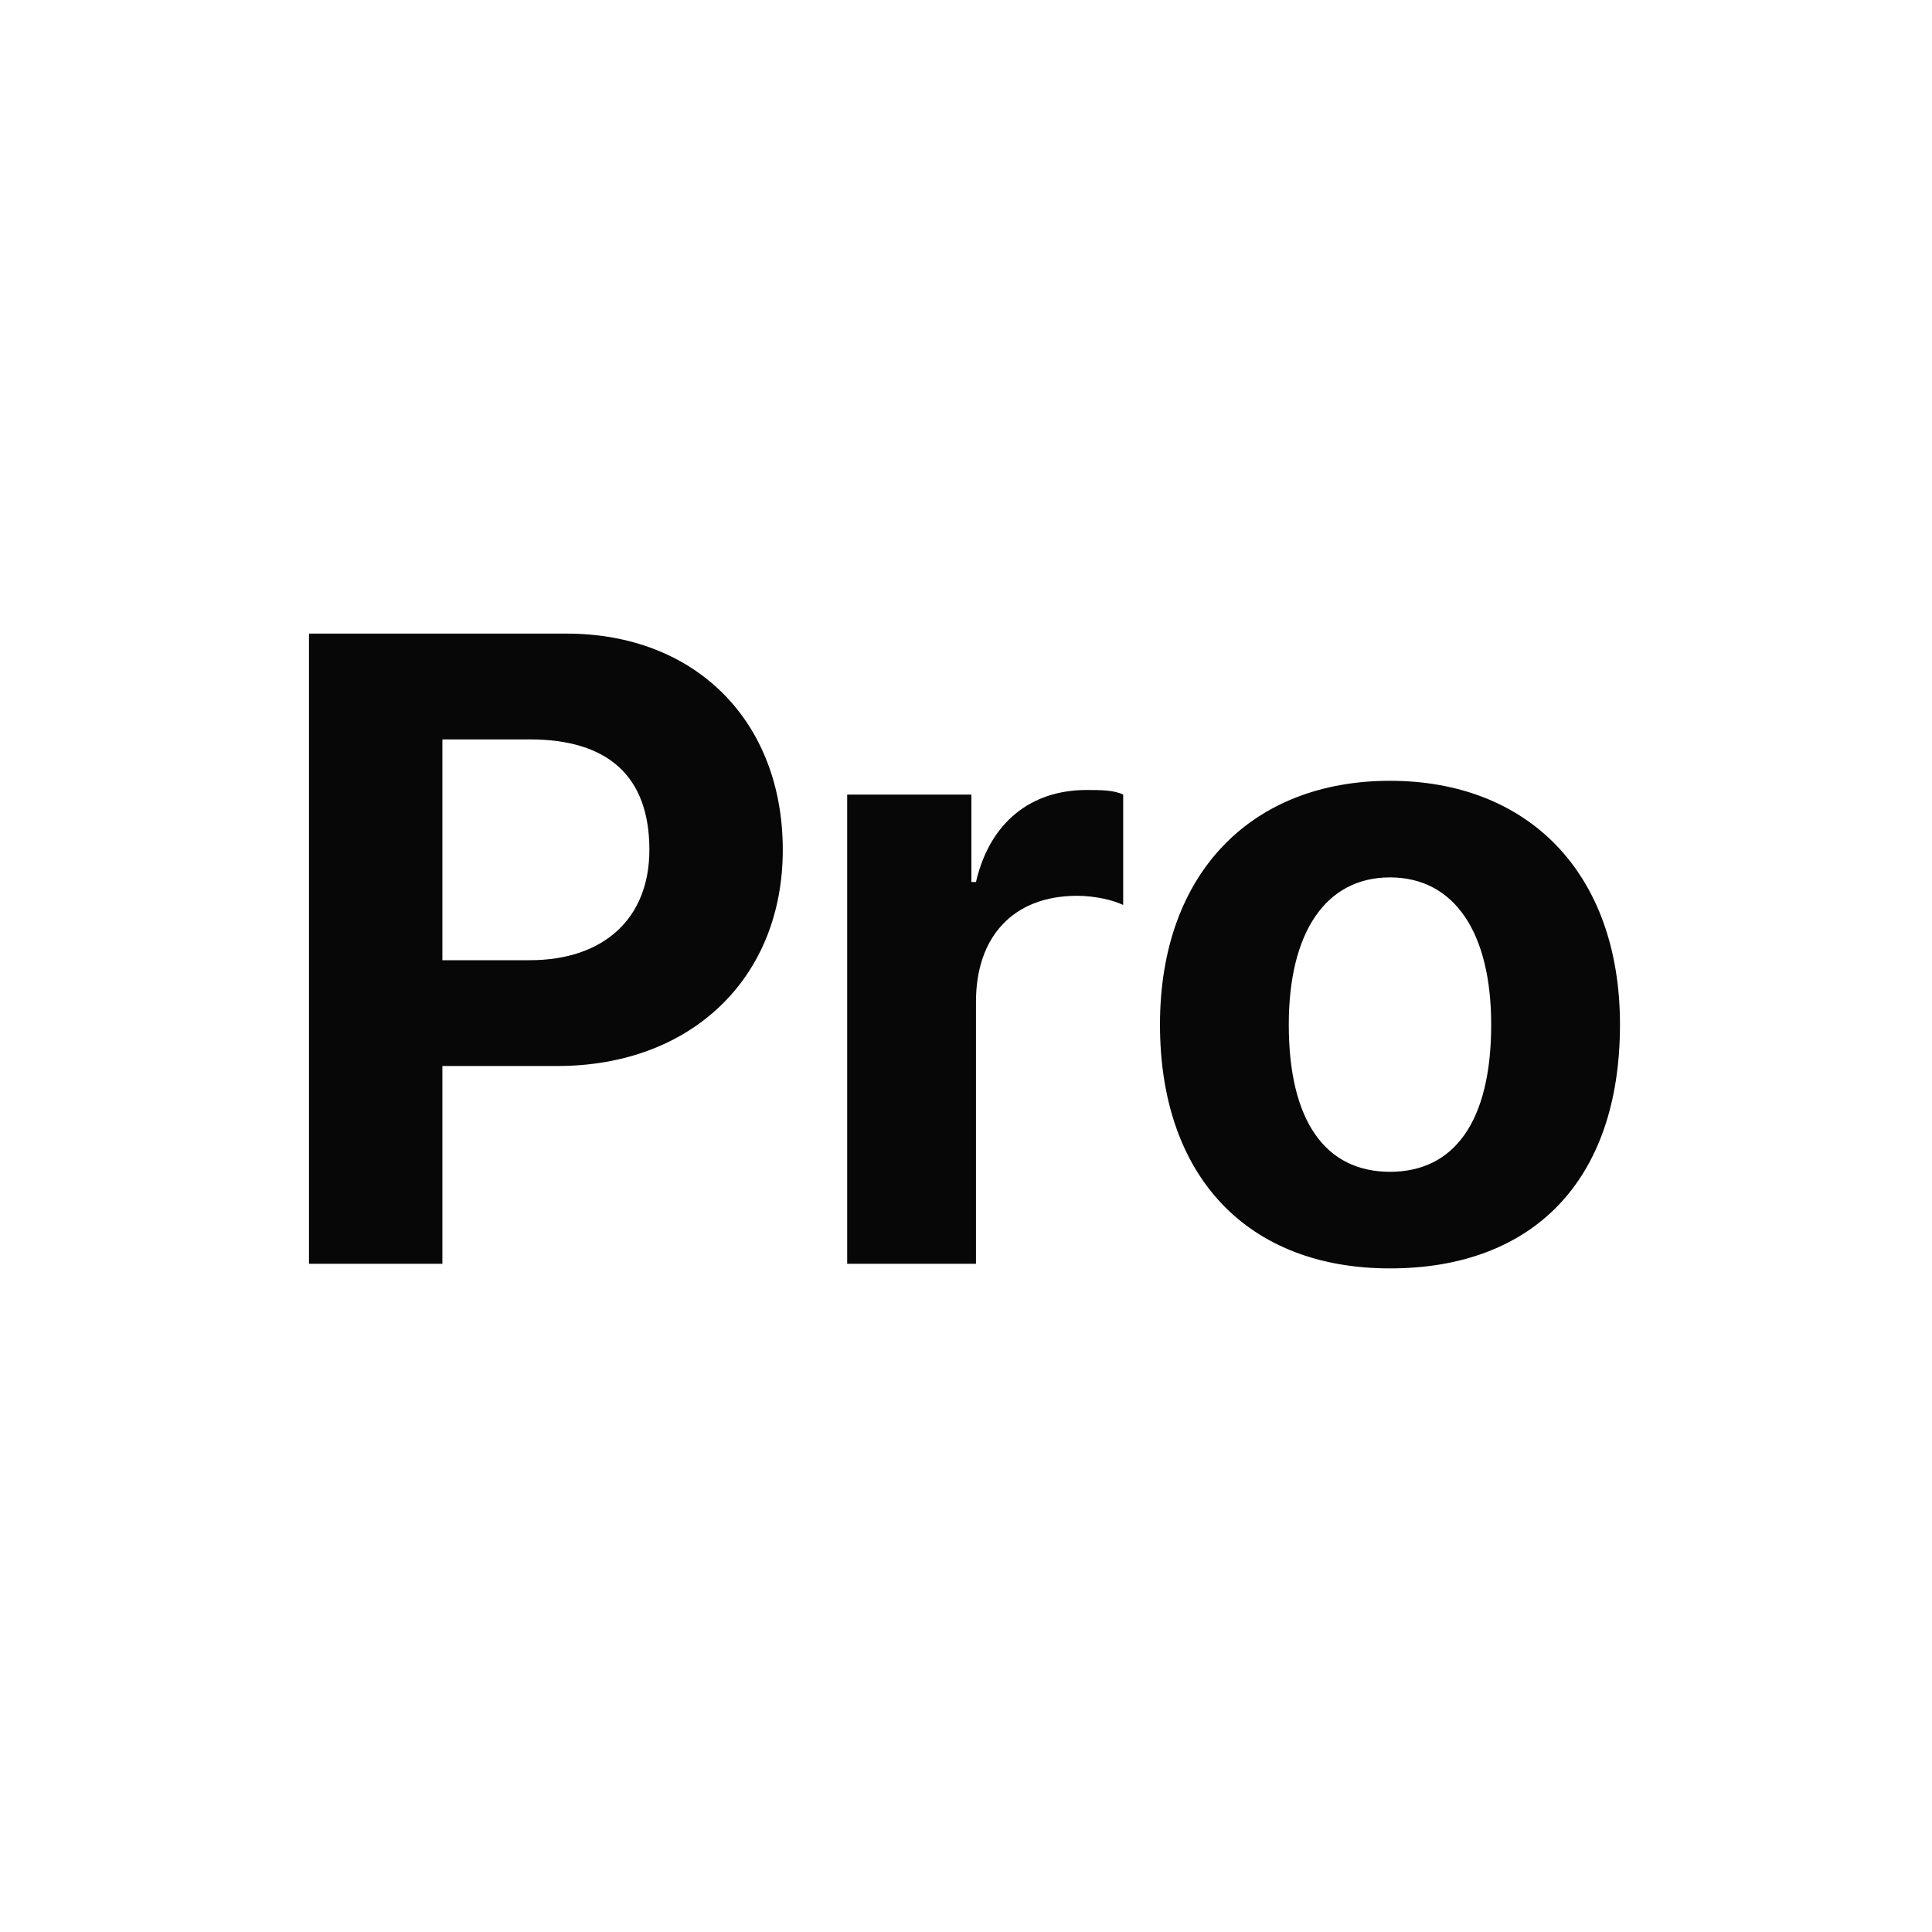
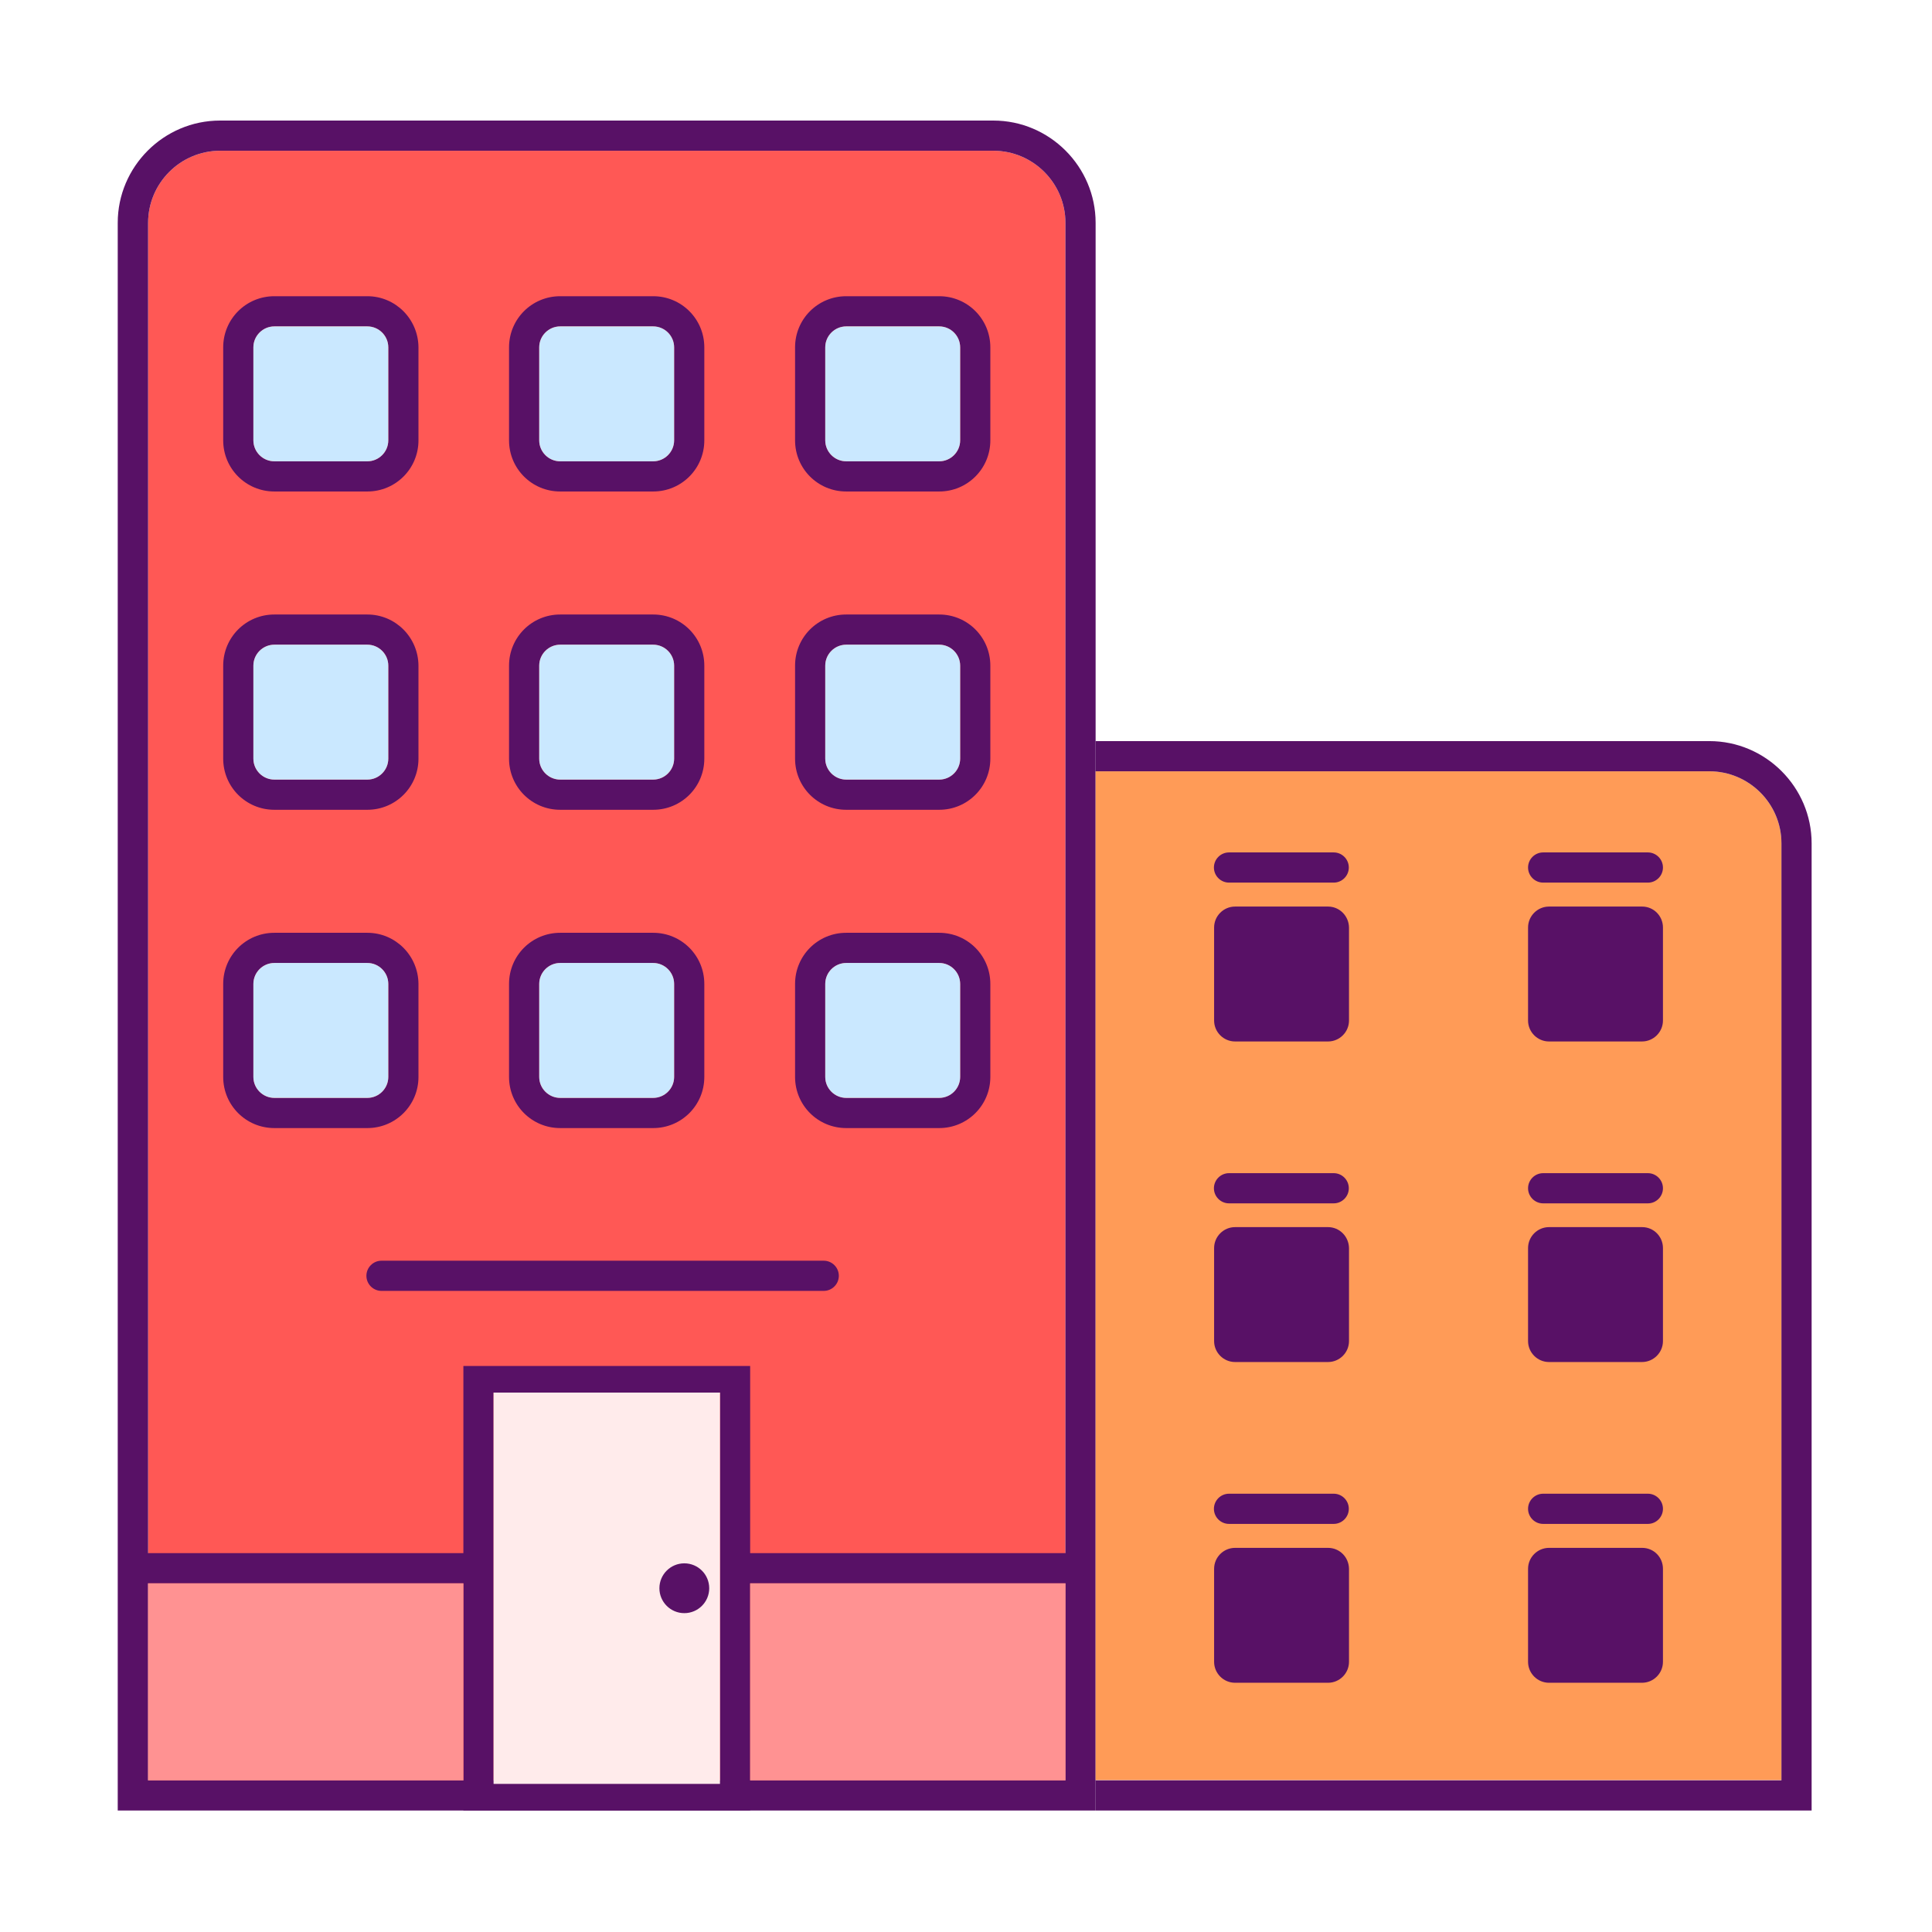
- <svg xmlns="http://www.w3.org/2000/svg" width="42" height="42">
-   <g>
-     <path fill="#070707" d="m6.717,13.774l5.6,0c2.8,0 4.7,1.9 4.7,4.7c0,2.8 -2,4.7 -4.9,4.7l-2.5,0l0,4.3l-2.9,0l0,-13.7zm2.9,2.2l0,4.9l1.9,0c1.6,0 2.6,-0.9 2.6,-2.4c0,-1.6 -0.9,-2.4 -2.6,-2.4l-1.9,0l0,-0.1zm8.9,11.5l2.7,0l0,-5.7c0,-1.4 0.8,-2.3 2.2,-2.3c0.4,0 0.8,0.1 1,0.2l0,-2.4c-0.2,-0.1 -0.5,-0.1 -0.8,-0.1c-1.2,0 -2.1,0.7 -2.4,2l-0.1,0l0,-1.9l-2.7,0l0,10.2l0.1,0zm11.7,0.1c-3.1,0 -5,-2 -5,-5.3c0,-3.3 2,-5.3 5,-5.3s5,2 5,5.3c0,3.4 -1.9,5.3 -5,5.3zm0,-2.1c1.4,0 2.2,-1.1 2.2,-3.2c0,-2 -0.8,-3.2 -2.2,-3.2c-1.4,0 -2.2,1.2 -2.2,3.2c0,2.1 0.8,3.2 2.2,3.2z" class="st0" id="Ant-Design-Pro" />
-   </g>
+ <svg xmlns="http://www.w3.org/2000/svg" t="1618204755820" class="icon" viewBox="0 0 1024 1024" version="1.1" p-id="1815" width="200" height="200">
+   <defs>
+     <style type="text/css" />
+   </defs>
+   <path d="M526.5 79.9c21 0 38.2 17.1 38.2 38.2v825.5H78.5V118.1c0-21 17.1-38.2 38.2-38.2h409.8" fill="#FF5855" p-id="1816" />
+   <path d="M526.5 79.9c21 0 38.2 17.1 38.2 38.2v825.5H78.5V118.1c0-21 17.1-38.2 38.2-38.2h409.8m0-16H116.6c-29.8 0-54.2 24.4-54.2 54.2v841.5h518.3V118.1c0-29.8-24.4-54.2-54.2-54.2z" fill="#581166" p-id="1817" />
+   <path d="M381.6 738.1v207.4h-120V738.1h120m16-14.1h-152v235.6h152V724z" fill="#581166" p-id="1818" />
+   <path d="M381.6 738.1v207.4h-120V738.1h120" fill="#FFEBEB" p-id="1819" />
+   <path d="M194.7 173c6.1 0 11.1 5 11.1 11.1v49.3c0 6.1-5 11.1-11.1 11.1h-49.3c-6.1 0-11.1-5-11.1-11.1v-49.3c0-6.1 5-11.1 11.1-11.1h49.3m0-16h-49.3c-15 0-27.1 12.1-27.1 27.1v49.3c0 15 12.1 27.1 27.1 27.1h49.3c15 0 27.1-12.1 27.1-27.1v-49.3c-0.1-15-12.2-27.1-27.1-27.1z" fill="#581166" p-id="1820" />
+   <path d="M194.7 173c6.1 0 11.1 5 11.1 11.1v49.3c0 6.1-5 11.1-11.1 11.1h-49.3c-6.1 0-11.1-5-11.1-11.1v-49.3c0-6.1 5-11.1 11.1-11.1h49.3" fill="#CAE8FF" p-id="1821" />
+   <path d="M346.2 173c6.1 0 11.1 5 11.1 11.1v49.3c0 6.1-5 11.1-11.1 11.1h-49.3c-6.1 0-11.1-5-11.1-11.1v-49.3c0-6.1 5-11.1 11.1-11.1h49.3m0-16h-49.3c-15 0-27.1 12.1-27.1 27.1v49.3c0 15 12.1 27.1 27.1 27.1h49.3c15 0 27.1-12.1 27.1-27.1v-49.3c0-15-12.1-27.1-27.1-27.1z" fill="#581166" p-id="1822" />
+   <path d="M346.2 173c6.1 0 11.1 5 11.1 11.1v49.3c0 6.1-5 11.1-11.1 11.1h-49.3c-6.1 0-11.1-5-11.1-11.1v-49.3c0-6.1 5-11.1 11.1-11.1h49.3" fill="#CAE8FF" p-id="1823" />
+   <path d="M497.8 173c6.1 0 11.1 5 11.1 11.1v49.3c0 6.1-5 11.1-11.1 11.1h-49.3c-6.1 0-11.1-5-11.1-11.1v-49.3c0-6.1 5-11.1 11.1-11.1h49.3m0-16h-49.3c-15 0-27.1 12.1-27.1 27.1v49.3c0 15 12.1 27.1 27.1 27.1h49.3c15 0 27.1-12.1 27.1-27.1v-49.3c0-15-12.1-27.1-27.1-27.1z" fill="#581166" p-id="1824" />
+   <path d="M497.8 173c6.1 0 11.1 5 11.1 11.1v49.3c0 6.1-5 11.1-11.1 11.1h-49.3c-6.1 0-11.1-5-11.1-11.1v-49.3c0-6.1 5-11.1 11.1-11.1h49.3" fill="#CAE8FF" p-id="1825" />
+   <path d="M194.7 341.7c6.1 0 11.1 5 11.1 11.1v49.3c0 6.1-5 11.1-11.1 11.1h-49.3c-6.1 0-11.1-5-11.1-11.1v-49.3c0-6.1 5-11.1 11.1-11.1h49.3m0-16h-49.3c-15 0-27.1 12.1-27.1 27.1v49.3c0 15 12.1 27.1 27.1 27.1h49.3c15 0 27.1-12.1 27.1-27.1v-49.3c-0.1-15-12.2-27.1-27.1-27.1z" fill="#581166" p-id="1826" />
+   <path d="M194.7 341.7c6.1 0 11.1 5 11.1 11.1v49.3c0 6.1-5 11.1-11.1 11.1h-49.3c-6.1 0-11.1-5-11.1-11.1v-49.3c0-6.1 5-11.1 11.1-11.1h49.3" fill="#CAE8FF" p-id="1827" />
+   <path d="M346.2 341.7c6.1 0 11.1 5 11.1 11.1v49.3c0 6.1-5 11.1-11.1 11.1h-49.3c-6.1 0-11.1-5-11.1-11.1v-49.3c0-6.1 5-11.1 11.1-11.1h49.3m0-16h-49.3c-15 0-27.1 12.1-27.1 27.1v49.3c0 15 12.1 27.1 27.1 27.1h49.3c15 0 27.1-12.1 27.1-27.1v-49.3c0-15-12.1-27.1-27.1-27.1z" fill="#581166" p-id="1828" />
+   <path d="M346.2 341.7c6.1 0 11.1 5 11.1 11.1v49.3c0 6.1-5 11.1-11.1 11.1h-49.3c-6.1 0-11.1-5-11.1-11.1v-49.3c0-6.1 5-11.1 11.1-11.1h49.3" fill="#CAE8FF" p-id="1829" />
+   <path d="M497.8 341.7c6.1 0 11.1 5 11.1 11.1v49.3c0 6.1-5 11.1-11.1 11.1h-49.3c-6.1 0-11.1-5-11.1-11.1v-49.3c0-6.1 5-11.1 11.1-11.1h49.3m0-16h-49.3c-15 0-27.1 12.1-27.1 27.1v49.3c0 15 12.1 27.1 27.1 27.1h49.3c15 0 27.1-12.1 27.1-27.1v-49.3c0-15-12.1-27.1-27.1-27.1z" fill="#581166" p-id="1830" />
+   <path d="M497.8 341.7c6.1 0 11.1 5 11.1 11.1v49.3c0 6.1-5 11.1-11.1 11.1h-49.3c-6.1 0-11.1-5-11.1-11.1v-49.3c0-6.1 5-11.1 11.1-11.1h49.3" fill="#CAE8FF" p-id="1831" />
+   <path d="M194.7 510.4c6.1 0 11.1 5 11.1 11.1v49.3c0 6.1-5 11.1-11.1 11.1h-49.3c-6.1 0-11.1-5-11.1-11.1v-49.3c0-6.1 5-11.1 11.1-11.1h49.3m0-16h-49.3c-15 0-27.1 12.1-27.1 27.1v49.3c0 15 12.1 27.1 27.1 27.1h49.3c15 0 27.1-12.1 27.1-27.1v-49.3c-0.1-15-12.2-27.1-27.1-27.1z" fill="#581166" p-id="1832" />
+   <path d="M194.7 510.4c6.1 0 11.1 5 11.1 11.1v49.3c0 6.1-5 11.1-11.1 11.1h-49.3c-6.1 0-11.1-5-11.1-11.1v-49.3c0-6.1 5-11.1 11.1-11.1h49.3" fill="#CAE8FF" p-id="1833" />
+   <path d="M346.2 510.4c6.1 0 11.1 5 11.1 11.1v49.3c0 6.1-5 11.1-11.1 11.1h-49.3c-6.1 0-11.1-5-11.1-11.1v-49.3c0-6.1 5-11.1 11.1-11.1h49.3m0-16h-49.3c-15 0-27.1 12.1-27.1 27.1v49.3c0 15 12.1 27.1 27.1 27.1h49.3c15 0 27.1-12.1 27.1-27.1v-49.3c0-15-12.1-27.1-27.1-27.1z" fill="#581166" p-id="1834" />
+   <path d="M346.2 510.4c6.1 0 11.1 5 11.1 11.1v49.3c0 6.1-5 11.1-11.1 11.1h-49.3c-6.1 0-11.1-5-11.1-11.1v-49.3c0-6.1 5-11.1 11.1-11.1h49.3" fill="#CAE8FF" p-id="1835" />
+   <path d="M497.8 510.4c6.1 0 11.1 5 11.1 11.1v49.3c0 6.1-5 11.1-11.1 11.1h-49.3c-6.1 0-11.1-5-11.1-11.1v-49.3c0-6.1 5-11.1 11.1-11.1h49.3m0-16h-49.3c-15 0-27.1 12.1-27.1 27.1v49.3c0 15 12.1 27.1 27.1 27.1h49.3c15 0 27.1-12.1 27.1-27.1v-49.3c0-15-12.1-27.1-27.1-27.1z" fill="#581166" p-id="1836" />
+   <path d="M497.8 510.4c6.1 0 11.1 5 11.1 11.1v49.3c0 6.1-5 11.1-11.1 11.1h-49.3c-6.1 0-11.1-5-11.1-11.1v-49.3c0-6.1 5-11.1 11.1-11.1h49.3" fill="#CAE8FF" p-id="1837" />
+   <path d="M906 408.8H580.7v534.7h363.5V447c0-21-17.1-38.2-38.2-38.2z" fill="#FF9B57" p-id="1838" />
+   <path d="M906 392.8H580.7v16H906c21 0 38.2 17.1 38.2 38.2V943.6H580.7v16h379.5V447c0-29.8-24.4-54.2-54.2-54.2z" fill="#581166" p-id="1839" />
+   <path d="M362.7 841.8m-13.2 0a13.2 13.2 0 1 0 26.4 0 13.2 13.2 0 1 0-26.4 0Z" fill="#581166" p-id="1840" />
+   <path d="M436.6 684.2H202.2c-4.4 0-8-3.6-8-8s3.6-8 8-8h234.4c4.4 0 8 3.6 8 8s-3.6 8-8 8z" fill="#581166" p-id="1841" />
+   <path d="M247.6 839.2H75.2c-4.4 0-8-3.6-8-8s3.6-8 8-8h172.4c4.4 0 8 3.6 8 8s-3.6 8-8 8z" fill="#581166" p-id="1842" />
+   <path d="M567.3 839.2H395c-4.4 0-8-3.6-8-8s3.6-8 8-8h172.4c4.4 0 8 3.6 8 8-0.1 4.4-3.7 8-8.1 8z" fill="#581166" p-id="1843" />
+   <path d="M703.9 480.5h-49.3c-6.1 0-11.1 5-11.1 11.1v49.3c0 6.1 5 11.1 11.1 11.1h49.3c6.1 0 11.1-5 11.1-11.1v-49.3c-0.1-6.1-5-11.1-11.1-11.1zM651.4 467.8h55.5c4.4 0 8-3.6 8-8s-3.6-8-8-8h-55.5c-4.4 0-8 3.6-8 8s3.6 8 8 8zM870.4 480.5H821c-6.1 0-11.1 5-11.1 11.1v49.3c0 6.1 5 11.1 11.1 11.1h49.3c6.1 0 11.1-5 11.1-11.1v-49.3c0-6.1-4.9-11.1-11-11.1zM817.9 467.8h55.5c4.4 0 8-3.6 8-8s-3.6-8-8-8h-55.5c-4.4 0-8 3.6-8 8s3.6 8 8 8z" fill="#581166" p-id="1844" />
+   <path d="M703.9 650.4h-49.3c-6.1 0-11.1 5-11.1 11.1v49.3c0 6.1 5 11.1 11.1 11.1h49.3c6.1 0 11.1-5 11.1-11.1v-49.3c-0.1-6.1-5-11.1-11.1-11.1zM651.4 637.8h55.5c4.4 0 8-3.6 8-8s-3.6-8-8-8h-55.5c-4.4 0-8 3.6-8 8s3.6 8 8 8zM870.4 650.4H821c-6.1 0-11.1 5-11.1 11.1v49.3c0 6.1 5 11.1 11.1 11.1h49.3c6.1 0 11.1-5 11.1-11.1v-49.3c0-6.1-4.9-11.1-11-11.1zM817.9 637.8h55.5c4.4 0 8-3.6 8-8s-3.6-8-8-8h-55.5c-4.4 0-8 3.6-8 8s3.6 8 8 8z" fill="#581166" p-id="1845" />
+   <path d="M703.9 820.4h-49.3c-6.1 0-11.1 5-11.1 11.1v49.3c0 6.1 5 11.1 11.1 11.1h49.3c6.1 0 11.1-5 11.1-11.1v-49.3c-0.1-6.2-5-11.1-11.1-11.1zM651.4 807.7h55.5c4.4 0 8-3.6 8-8s-3.6-8-8-8h-55.5c-4.4 0-8 3.6-8 8s3.6 8 8 8zM870.4 820.4H821c-6.1 0-11.1 5-11.1 11.1v49.3c0 6.1 5 11.1 11.1 11.1h49.3c6.1 0 11.1-5 11.1-11.1v-49.3c0-6.2-4.9-11.1-11-11.1zM817.9 807.7h55.5c4.4 0 8-3.6 8-8s-3.6-8-8-8h-55.5c-4.4 0-8 3.6-8 8s3.6 8 8 8z" fill="#581166" p-id="1846" />
+   <path d="M78.5 839.2h167.1v104.4H78.5zM397.6 839.2h167.1v104.4H397.6z" fill="#FF9292" p-id="1847" />
</svg>
